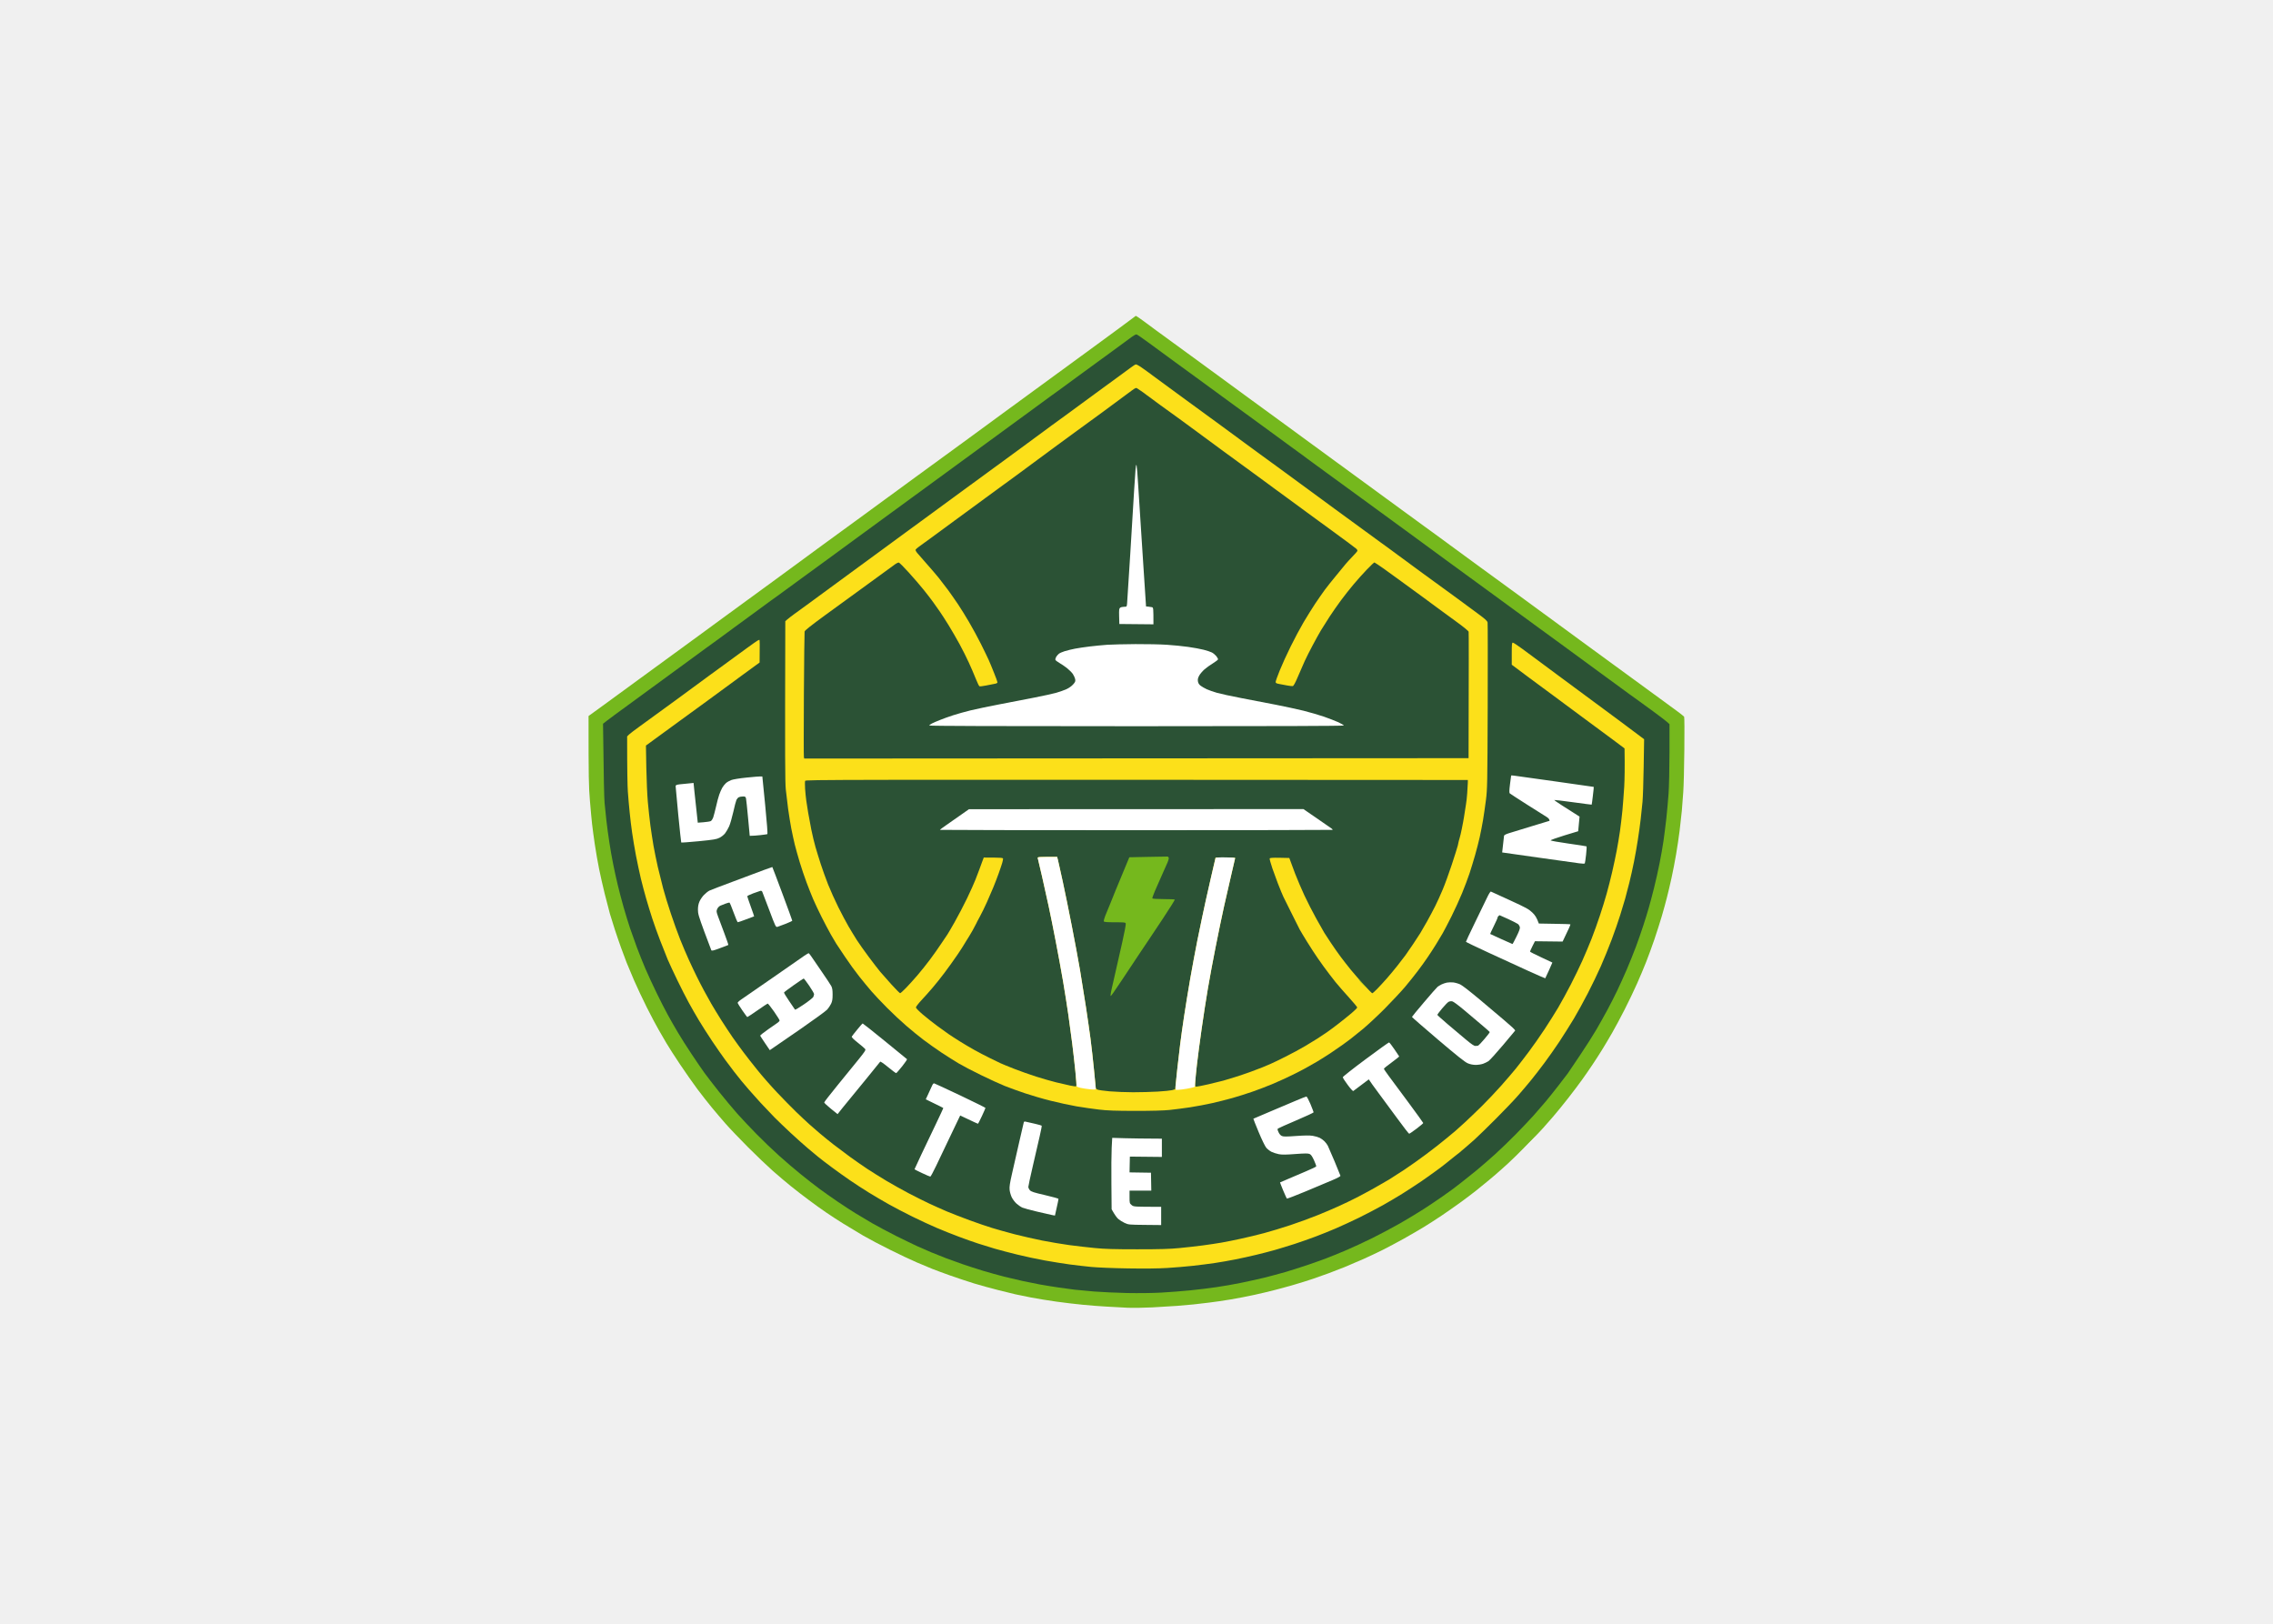
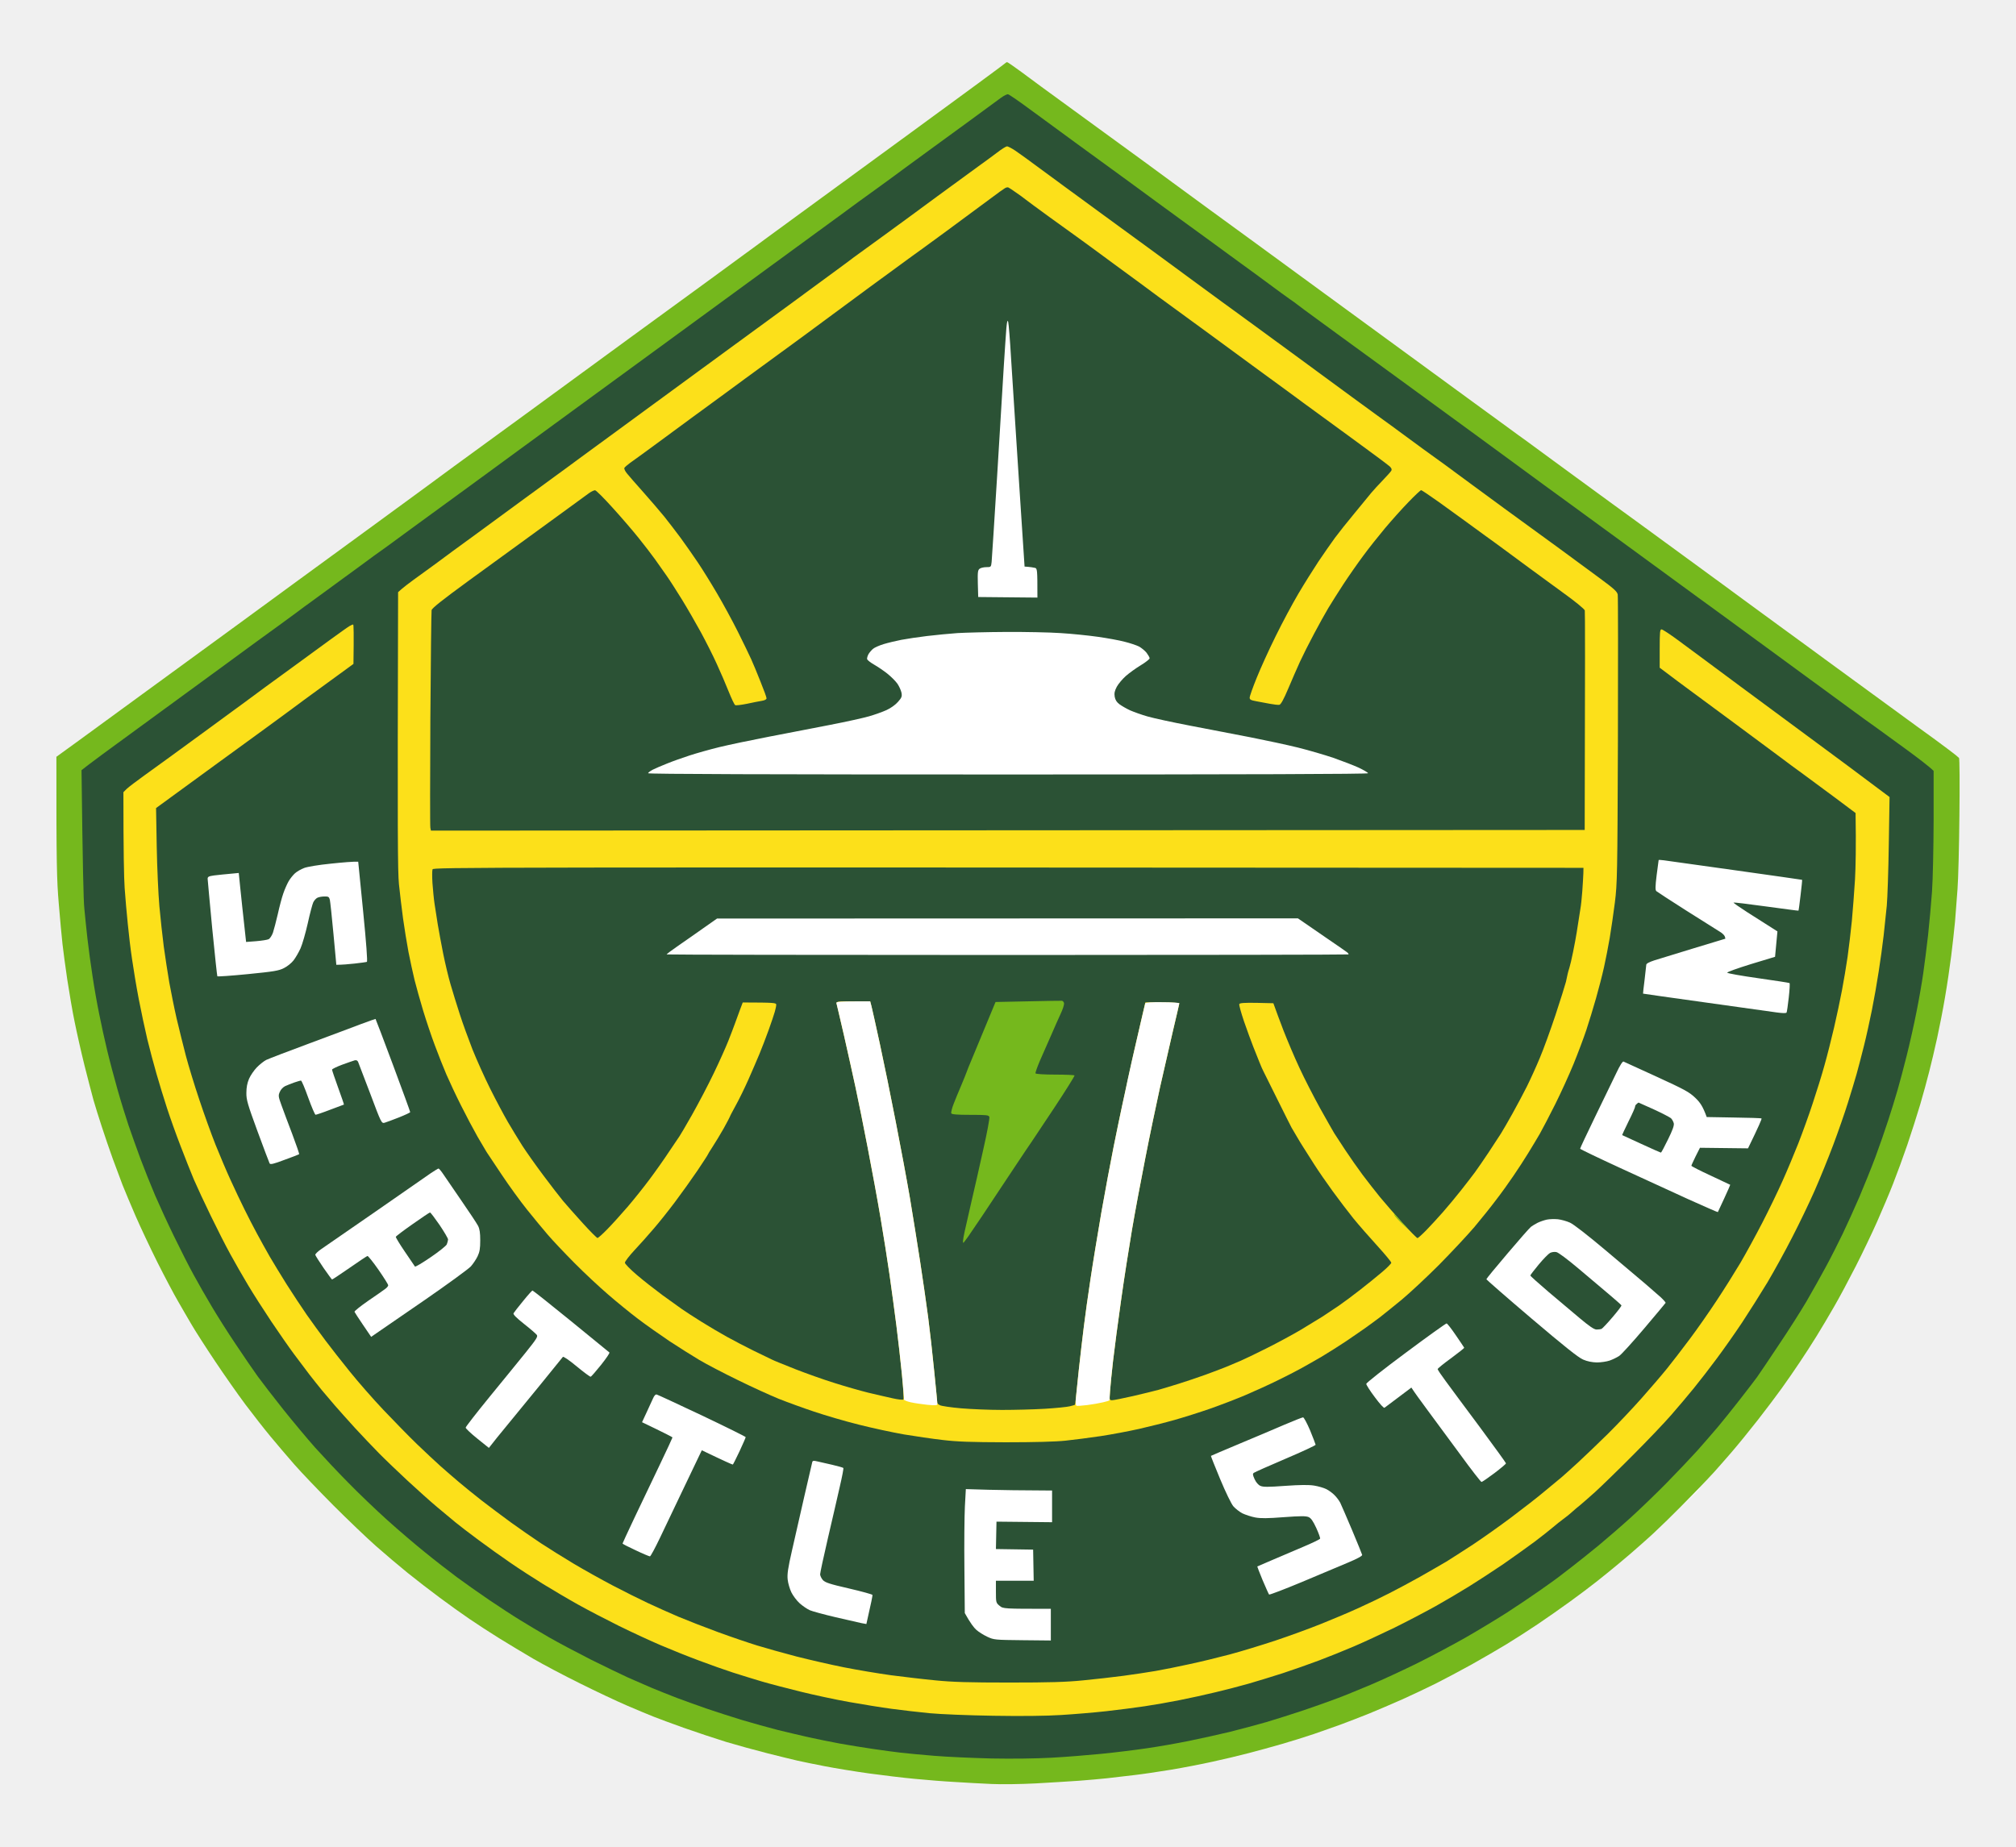
- <svg xmlns="http://www.w3.org/2000/svg" clip-rule="evenodd" fill-rule="evenodd" stroke-linejoin="round" stroke-miterlimit="2" viewBox="0 0 560 400">
+ <svg xmlns="http://www.w3.org/2000/svg" clip-rule="evenodd" fill-rule="evenodd" stroke-linejoin="round" stroke-miterlimit="2" viewBox="137 69 286 262">
  <g fill-rule="nonzero" transform="matrix(1.35026 0 0 1.35026 144.988 77.819)">
    <path d="m99.61.18c-.1.1-4.14 3.07-8.97 6.6s-9.59 7.01-10.58 7.73c-.98.72-2.22 1.62-2.75 2.01s-1.25.91-1.6 1.17c-.36.26-1.66 1.22-2.89 2.12-1.23.91-3.28 2.4-4.55 3.33-1.27.92-4.9 3.58-8.08 5.89-3.17 2.32-8.13 5.94-11.02 8.06-2.89 2.11-6.21 4.53-7.38 5.38-1.16.85-2.63 1.93-3.26 2.4-.64.47-3.44 2.52-6.22 4.55-2.79 2.03-5.79 4.22-6.67 4.87s-3.85 2.82-6.6 4.83c-2.75 2-7.08 5.16-9.62 7.02s-5.69 4.16-7.01 5.12l-2.4 1.74c-.01 11.33.04 12.97.25 15.45.14 1.66.31 3.56.39 4.23.07.67.3 2.34.5 3.72.21 1.37.55 3.39.78 4.48.22 1.1.68 3.14 1.03 4.55.36 1.41.78 3.06.95 3.66s.57 1.87.88 2.82.82 2.45 1.14 3.33.79 2.12 1.03 2.76c.25.63.87 2.1 1.37 3.26.51 1.17 1.54 3.36 2.3 4.88.76 1.51 1.72 3.33 2.13 4.03.4.71 1.06 1.83 1.45 2.5s1.5 2.4 2.47 3.85c.96 1.44 2.4 3.49 3.19 4.55.8 1.06 1.97 2.56 2.61 3.33.64.78 1.77 2.1 2.51 2.95s2.59 2.78 4.11 4.31c1.52 1.52 3.54 3.45 4.49 4.29s2.45 2.11 3.33 2.82 2.38 1.87 3.34 2.58c.95.71 2.36 1.72 3.14 2.25.77.53 2.19 1.45 3.14 2.04s2.57 1.56 3.59 2.16c1.02.59 3.21 1.75 4.87 2.57 1.66.83 3.85 1.86 4.87 2.3s2.29.97 2.82 1.18 2 .76 3.27 1.21 3.26 1.11 4.42 1.47c1.17.35 3.13.89 4.36 1.2 1.24.31 2.65.66 3.14.77.5.11 1.8.38 2.89.59s3.17.55 4.61.75c1.45.2 3.61.46 4.81.57 1.2.12 3.1.27 4.23.33 1.13.07 2.86.17 3.85.21.99.05 3.06.02 4.61-.06 1.56-.09 3.6-.21 4.56-.28.95-.07 2.27-.19 2.94-.26.67-.08 1.94-.22 2.83-.33.88-.1 2.64-.36 3.91-.57 1.26-.21 3.23-.59 4.35-.84 1.13-.24 2.83-.65 3.79-.9.95-.25 2.51-.67 3.46-.95.95-.27 2.48-.75 3.4-1.06.91-.32 2.24-.78 2.94-1.04.71-.26 2.01-.77 2.89-1.12.88-.36 2.44-1.03 3.46-1.48 1.02-.46 2.61-1.21 3.53-1.67.91-.46 2.61-1.36 3.78-2.01 1.16-.65 2.81-1.61 3.65-2.12.85-.52 2.32-1.46 3.27-2.1s2.48-1.71 3.4-2.38c.92-.66 2.21-1.64 2.88-2.17s1.74-1.4 2.37-1.93c.64-.53 1.68-1.42 2.31-1.99.64-.57 1.19-1.06 1.22-1.1.04-.03.67-.64 1.4-1.34.73-.71 2.02-2.01 2.88-2.89.85-.88 1.79-1.86 2.07-2.18.29-.31 1.09-1.24 1.8-2.05.7-.81 1.97-2.37 2.82-3.46s1.98-2.59 2.51-3.33 1.37-1.95 1.86-2.69c.5-.74 1.3-1.98 1.78-2.76.48-.77 1.3-2.16 1.83-3.08.53-.91 1.55-2.82 2.27-4.23s1.74-3.54 2.27-4.74 1.29-2.99 1.67-3.97c.39-.99 1.07-2.84 1.5-4.1.43-1.27 1.04-3.18 1.35-4.23.31-1.06.74-2.62.95-3.47.22-.84.59-2.43.83-3.52s.62-3.03.83-4.29c.22-1.27.51-3.24.65-4.36.14-1.13.32-2.75.4-3.59.07-.85.19-2.38.26-3.4.08-1.02.17-4.51.2-7.75.04-3.25.02-5.96-.04-6.04-.06-.07-.56-.48-1.13-.9-.56-.43-2.06-1.53-3.33-2.44-1.27-.92-3.56-2.59-5.08-3.71-1.53-1.12-3.58-2.62-4.56-3.33-.97-.72-3.1-2.27-4.72-3.45-1.62-1.19-3.35-2.46-3.85-2.82-.49-.37-3.34-2.45-6.32-4.63s-6.47-4.73-7.76-5.66c-1.28-.94-2.7-1.98-3.16-2.31s-1.7-1.24-2.76-2.02c-1.05-.78-2.29-1.69-2.75-2.02s-1.3-.93-1.86-1.35c-.57-.41-2.53-1.84-4.36-3.18s-4.86-3.55-6.73-4.92-4.73-3.46-6.35-4.64c-1.62-1.19-3.81-2.79-4.87-3.56s-2.97-2.17-4.25-3.11c-1.28-.93-3.47-2.53-4.87-3.55s-3.18-2.32-3.96-2.9c-.77-.58-4-2.94-7.18-5.25-3.17-2.31-6.11-4.45-6.53-4.76-.43-.32-1.39-1.03-2.15-1.59s-1.43-1.02-1.48-1.02c-.06 0-.19.08-.29.18z" fill="#75b81d" />
    <path d="m99.23 3.76c-.32.24-1.79 1.32-3.27 2.4s-3.41 2.48-4.28 3.12c-.88.64-2.03 1.49-2.57 1.88-.53.4-1.63 1.2-2.44 1.79s-1.92 1.39-2.46 1.78c-.53.4-2.75 2.02-4.93 3.61s-5.57 4.08-7.55 5.52c-1.97 1.44-5 3.66-6.73 4.92s-4.45 3.25-6.05 4.42c-1.59 1.16-4.22 3.08-5.83 4.26s-3.62 2.65-4.47 3.27c-.84.62-3.11 2.28-5.04 3.69s-4.56 3.33-5.84 4.26c-1.27.94-2.64 1.94-3.03 2.22-.38.27-1 .72-1.37.98-.36.27-1.99 1.47-3.63 2.66-1.63 1.2-3.09 2.27-3.24 2.37-.16.11-.67.48-1.14.84-.47.35-1.42 1.04-2.1 1.54-.68.49-1.6 1.15-2.03 1.47s-2.51 1.84-4.63 3.39c-2.11 1.55-4.42 3.24-5.13 3.75-.7.51-2.66 1.94-4.35 3.18-1.7 1.23-3.39 2.49-3.78 2.79l-.69.54c.12 10.14.21 13.71.29 14.49.07.77.22 2.22.33 3.2.11.99.35 2.75.53 3.91.17 1.17.49 2.98.71 4.04.21 1.06.58 2.76.83 3.78.24 1.02.73 2.87 1.08 4.1.35 1.24.88 2.94 1.16 3.78.29.85.86 2.44 1.26 3.53.41 1.09 1.1 2.82 1.54 3.85.44 1.02 1.34 2.98 2.01 4.35.67 1.38 1.59 3.2 2.06 4.04.46.85 1.3 2.32 1.87 3.27.56.95 1.69 2.74 2.52 3.97.82 1.24 1.87 2.76 2.32 3.39.46.63 1.66 2.19 2.67 3.46 1.02 1.28 2.52 3.07 3.33 3.99.82.91 2.38 2.58 3.48 3.69 1.09 1.12 2.96 2.91 4.15 3.98s2.98 2.6 3.98 3.4c.99.81 2.47 1.95 3.28 2.56.81.6 2.34 1.68 3.4 2.4s2.53 1.68 3.27 2.13c.74.46 2.12 1.28 3.07 1.83.96.55 2.92 1.59 4.36 2.32 1.45.72 3.21 1.57 3.91 1.89.71.31 1.83.8 2.5 1.09.67.28 1.86.75 2.63 1.05.78.29 2.16.79 3.08 1.11s2.59.85 3.72 1.2c1.13.34 2.86.82 3.84 1.07.99.24 2.46.59 3.27.77s2.26.47 3.21.65c.95.17 2.54.43 3.52.57.99.15 2.29.32 2.89.39s2.18.22 3.52.33 4.05.23 6.03.28c2.18.04 4.65.01 6.28-.08 1.48-.08 3.85-.27 5.26-.41s3.54-.4 4.74-.58c1.2-.17 3.19-.52 4.42-.77 1.24-.25 3.17-.68 4.3-.95 1.13-.28 2.86-.75 3.85-1.03.98-.29 2.77-.86 3.97-1.26 1.2-.41 2.76-.96 3.46-1.23.71-.26 2.29-.91 3.53-1.43 1.23-.52 3.45-1.55 4.93-2.28 1.48-.74 3.79-1.96 5.13-2.73s3.27-1.94 4.3-2.6c1.02-.66 2.55-1.69 3.39-2.28.85-.6 1.7-1.2 1.89-1.35s.87-.68 1.52-1.17c.64-.49 1.9-1.5 2.79-2.23.89-.74 2.43-2.07 3.42-2.97s2.67-2.52 3.73-3.6c1.07-1.09 2.51-2.61 3.21-3.38.69-.78 1.7-1.94 2.23-2.57s1.56-1.92 2.3-2.87 1.54-1.99 1.77-2.31 1.24-1.82 2.25-3.34c1.02-1.51 2.34-3.59 2.94-4.61.59-1.02 1.52-2.67 2.05-3.66.53-.98 1.32-2.54 1.76-3.46.44-.91 1.22-2.64 1.74-3.84.51-1.2 1.28-3.1 1.7-4.23s1.02-2.86 1.34-3.85c.32-.98.76-2.4.97-3.14.22-.74.65-2.38.97-3.65s.78-3.32 1.02-4.55c.25-1.24.57-3.05.71-4.04s.38-2.83.52-4.1.32-3.32.41-4.55c.09-1.24.16-4.6.17-7.47v-5.22c-.49-.48-1.68-1.38-2.95-2.31-1.26-.92-2.62-1.91-3.01-2.19-.39-.27-1-.72-1.37-.98-.36-.27-2.75-2.01-5.3-3.88s-6.12-4.48-7.92-5.8c-1.81-1.33-3.67-2.68-4.13-3.01-.45-.33-1.35-.98-1.98-1.45-.64-.46-3.87-2.83-7.18-5.25-3.32-2.42-6.51-4.76-7.1-5.18-.59-.43-1.74-1.28-2.56-1.88s-3.11-2.28-5.08-3.72-5.33-3.89-7.45-5.44c-2.13-1.55-5.13-3.74-6.67-4.86-1.55-1.13-3.07-2.24-3.39-2.48-.31-.24-.66-.5-.77-.58-.1-.09-.48-.36-.83-.6s-1.3-.94-2.11-1.54c-.82-.61-2.17-1.6-3.02-2.21-.84-.61-2.29-1.67-3.2-2.34-.92-.67-2.3-1.68-3.08-2.24-.77-.57-1.96-1.43-2.63-1.92-.67-.5-2.17-1.59-3.33-2.44-1.16-.84-3.5-2.54-5.19-3.78-1.7-1.24-3.92-2.87-4.94-3.62s-1.94-1.38-2.05-1.4c-.11-.03-.45.15-.77.38z" fill="#2b5235" />
    <path d="m98.85 9.5c-.46.35-1.36 1.01-1.99 1.46-.64.46-2.57 1.87-4.3 3.14-1.72 1.27-4.14 3.05-5.37 3.94-1.23.9-2.48 1.81-2.78 2.02s-.91.66-1.35 1c-.45.34-3.18 2.34-6.07 4.46-2.89 2.11-5.95 4.34-6.8 4.97-.84.62-3.3 2.42-5.45 3.99s-4.66 3.41-5.57 4.08c-.92.67-2.25 1.64-2.95 2.16-.71.52-2.09 1.54-3.08 2.26-.99.73-2.75 2.01-3.91 2.86s-3.44 2.52-5.06 3.71c-1.63 1.18-3.59 2.62-4.36 3.2-.78.57-1.81 1.32-2.3 1.67-.48.35-1.04.78-1.24.96l-.36.32c-.07 25.74-.04 29.35.09 30.7.1.95.29 2.56.43 3.59.14 1.02.4 2.61.57 3.52.18.92.47 2.25.64 2.95.18.71.58 2.15.9 3.21.32 1.05.87 2.7 1.23 3.65.35.95.9 2.33 1.22 3.08.32.74 1.01 2.21 1.54 3.26.53 1.06 1.31 2.53 1.73 3.27.43.74.86 1.46.95 1.61.09.14.81 1.2 1.58 2.37.77 1.16 1.97 2.81 2.66 3.67s1.66 2.04 2.17 2.63c.5.59 1.77 1.93 2.82 2.99s2.66 2.56 3.56 3.33c.9.78 2.31 1.93 3.13 2.55.83.63 2.31 1.67 3.29 2.33.99.65 2.4 1.54 3.14 1.98s2.56 1.39 4.04 2.11c1.48.73 3.42 1.61 4.3 1.97.88.35 2.55.96 3.72 1.35 1.16.39 3.26 1.01 4.67 1.36 1.42.36 3.55.82 4.75 1.03 1.2.2 3.04.47 4.1.59 1.5.18 2.95.23 6.6.24 3.03 0 5.25-.06 6.29-.17.88-.09 2.55-.31 3.71-.48 1.17-.18 2.98-.52 4.04-.76s2.73-.66 3.72-.94 2.66-.81 3.72-1.18 2.73-1.01 3.72-1.43c.98-.42 2.48-1.1 3.33-1.52.85-.41 1.97-.99 2.5-1.28s1.51-.85 2.18-1.24c.67-.4 1.79-1.11 2.5-1.58.7-.48 1.63-1.11 2.05-1.41s1.12-.81 1.54-1.13c.42-.33 1.46-1.16 2.31-1.86.84-.7 2.6-2.34 3.91-3.65 1.3-1.32 2.98-3.11 3.73-3.99.74-.88 1.78-2.18 2.31-2.89.54-.7 1.35-1.83 1.8-2.5.46-.67 1.15-1.73 1.54-2.37.39-.63.94-1.55 1.23-2.05.28-.49 1-1.88 1.6-3.07.6-1.2 1.47-3.11 1.93-4.23.46-1.13 1.07-2.75 1.35-3.59.28-.85.74-2.35 1.02-3.34.28-.98.66-2.45.84-3.27.18-.81.45-2.19.6-3.07s.39-2.56.54-3.72c.25-2.02.27-2.79.32-17.05.02-8.21.02-15.1-.02-15.32-.06-.31-.4-.62-1.84-1.68-.97-.72-2.89-2.13-4.28-3.15-1.38-1.01-3.98-2.9-5.77-4.2-1.78-1.31-3.75-2.75-4.37-3.21-.61-.46-1.47-1.09-1.91-1.41-.43-.32-1.03-.75-1.33-.96s-1.52-1.1-2.71-1.98-2.37-1.74-2.63-1.92c-.25-.18-1.64-1.19-3.07-2.24-1.44-1.06-3.54-2.6-4.67-3.43-1.12-.83-3.11-2.29-4.42-3.24-1.3-.95-2.79-2.03-3.3-2.41-.51-.37-1.09-.79-1.28-.93s-1.38-1.02-2.66-1.95c-1.27-.93-3.18-2.33-4.23-3.11-1.06-.77-3.51-2.57-5.45-3.98-1.94-1.42-3.79-2.77-4.1-3-.32-.23-1.48-1.09-2.57-1.89-1.09-.81-2.3-1.69-2.69-1.95s-.79-.47-.9-.46c-.1.01-.57.3-1.02.65z" fill="#fce01a" />
    <path d="m99.66 13.25c-.14.08-.8.55-1.46 1.05-.67.5-2.74 2.03-4.6 3.4-1.87 1.37-3.52 2.58-3.68 2.68-.16.11-2.15 1.57-4.43 3.24-2.28 1.68-4.37 3.22-4.66 3.44-.28.21-1.32.97-2.3 1.7-.99.72-2.58 1.88-3.53 2.58-.95.69-2.13 1.56-2.63 1.92-.49.37-1.48 1.09-2.2 1.62-.71.52-2.21 1.61-3.31 2.42-1.11.81-2.92 2.14-4.02 2.96-1.1.81-2.25 1.64-2.55 1.85-.29.21-.57.46-.61.54-.03.09.09.36.29.59.19.24.96 1.12 1.71 1.96s1.73 1.99 2.19 2.55c.45.56 1.22 1.57 1.72 2.24.49.67 1.3 1.83 1.8 2.57s1.41 2.21 2.03 3.27c.62 1.05 1.61 2.87 2.19 4.03.58 1.17 1.21 2.46 1.4 2.89.19.42.63 1.47.97 2.34.35.86.64 1.65.64 1.76 0 .12-.18.22-.49.27-.26.04-.97.18-1.57.31-.6.12-1.15.19-1.23.14-.09-.04-.39-.69-.69-1.43-.29-.74-.85-2.03-1.24-2.88-.38-.85-1.14-2.35-1.67-3.33-.54-.99-1.44-2.55-2-3.46-.57-.92-1.29-2.05-1.61-2.5-.32-.46-.87-1.24-1.22-1.73-.36-.5-1.13-1.51-1.73-2.25-.59-.74-1.82-2.17-2.73-3.17-.9-1-1.73-1.83-1.84-1.83-.1 0-.38.13-.61.29s-1.48 1.07-2.77 2.02c-1.3.95-3.23 2.36-4.3 3.13-1.06.77-3.62 2.63-5.68 4.13-2.64 1.93-3.77 2.82-3.81 3.03-.03.16-.09 5.3-.13 11.44-.03 6.13-.04 11.28 0 11.44l.06.29 121.22-.07c.05-17.68.04-22.93.01-23.07-.04-.15-1.01-.95-2.35-1.91-1.25-.92-2.83-2.07-3.5-2.56s-1.73-1.28-2.37-1.75c-.63-.47-1.66-1.22-2.29-1.67-.62-.46-1.57-1.15-2.11-1.54s-1.76-1.27-2.71-1.96c-.96-.68-1.79-1.24-1.86-1.25-.07 0-.68.57-1.35 1.27-.67.69-1.77 1.92-2.45 2.73-.67.8-1.72 2.12-2.32 2.94-.6.81-1.52 2.13-2.05 2.94s-1.24 1.94-1.58 2.5c-.34.57-1.03 1.81-1.53 2.76-.51.95-1.16 2.25-1.45 2.88-.29.64-.85 1.91-1.23 2.82-.49 1.16-.78 1.68-.94 1.72-.13.02-.58-.03-1-.11s-1.07-.2-1.44-.27c-.55-.1-.68-.17-.68-.37 0-.15.33-1.08.74-2.09.4-1 1.3-2.98 2-4.39.69-1.41 1.76-3.4 2.36-4.42s1.56-2.55 2.12-3.4c.57-.84 1.35-1.97 1.74-2.5s1.32-1.7 2.07-2.6c.74-.91 1.52-1.86 1.74-2.12.21-.26.75-.84 1.19-1.3s.86-.92.92-1.03c.08-.13.03-.27-.17-.46-.15-.14-2.01-1.53-4.13-3.07-2.11-1.55-4.34-3.17-4.93-3.6-.6-.44-1.24-.91-1.41-1.04-.18-.13-1.97-1.44-3.98-2.91s-4.06-2.97-4.55-3.34c-.49-.36-1.56-1.14-2.37-1.73s-2.11-1.54-2.89-2.11c-.77-.58-2.89-2.14-4.71-3.47-1.81-1.34-3.58-2.63-3.93-2.88-.34-.25-1.6-1.15-2.79-2.01-1.18-.86-2.33-1.7-2.54-1.87s-.67-.51-1.03-.75c-.35-.25-.7-.48-.78-.52-.08-.05-.25-.02-.39.07z" fill="#2b5235" />
    <path d="m99.82 27.94c-.04.53-.17 2.32-.27 3.98s-.42 6.85-.7 11.54c-.29 4.68-.55 8.76-.58 9.06-.06.54-.07.55-.55.55-.26 0-.58.07-.7.16-.2.14-.23.34-.2 1.57l.04 1.41 6.22.06c0-3.03-.01-3.07-.29-3.13-.16-.04-.46-.08-.67-.1l-.39-.03c-.33-4.97-.46-6.96-.5-7.63s-.22-3.38-.39-6.03c-.17-2.64-.41-6.36-.53-8.26-.11-1.91-.25-3.61-.3-3.79-.08-.24-.12-.08-.19.64z" fill="#fff" />
    <path d="m30.81 59.26c-.15.08-1.07.74-2.05 1.45-.97.71-2.81 2.05-4.08 2.98-1.27.92-2.51 1.83-2.76 2.01-.24.19-2.86 2.11-5.81 4.27s-6.04 4.41-6.86 4.99c-.82.59-1.65 1.22-1.85 1.41l-.35.35c0 6.36.06 9.04.13 10.06s.22 2.73.33 3.78c.1 1.06.3 2.73.45 3.72.14.99.45 2.86.7 4.17.25 1.3.66 3.21.9 4.23.25 1.02.68 2.66.97 3.65.28.99.78 2.6 1.1 3.59s.96 2.78 1.42 3.97c.46 1.2 1.09 2.79 1.4 3.53.32.74 1.12 2.47 1.79 3.84.67 1.38 1.59 3.2 2.06 4.04.46.85 1.29 2.29 1.84 3.21.54.91 1.65 2.64 2.45 3.84.81 1.2 1.87 2.73 2.37 3.4s1.24 1.65 1.64 2.18c.41.53 1.01 1.28 1.33 1.67.33.38.94 1.1 1.36 1.6.43.49 1.38 1.56 2.12 2.37.74.8 1.87 1.99 2.5 2.63s1.99 1.94 3.01 2.89c1.03.95 2.41 2.19 3.08 2.75s1.54 1.28 1.92 1.6c.39.32 1.49 1.17 2.44 1.87.95.71 2.45 1.78 3.33 2.38.88.61 2.44 1.62 3.46 2.25 1.03.63 2.67 1.6 3.66 2.15.98.55 2.92 1.56 4.29 2.24 1.38.68 3.37 1.6 4.43 2.05 1.05.45 2.87 1.18 4.03 1.61 1.17.44 2.75 1 3.53 1.25s2.13.67 3.01.93 2.73.74 4.11 1.08c1.37.34 3.65.83 5.06 1.08s3.43.58 4.49.72c1.05.14 2.84.35 3.97.46 1.17.11 4.07.23 6.73.27 2.96.05 5.58.02 7.12-.08 1.34-.08 3.47-.26 4.74-.4s3.09-.38 4.04-.52 2.6-.43 3.65-.64c1.06-.21 2.76-.58 3.78-.83 1.03-.24 2.58-.65 3.47-.9.88-.25 2.49-.75 3.59-1.1 1.09-.36 2.81-.96 3.81-1.34 1.01-.38 2.65-1.04 3.65-1.47 1.01-.43 2.93-1.32 4.27-1.97 1.34-.66 3.3-1.69 4.36-2.28 1.05-.59 2.64-1.53 3.52-2.08s2.47-1.58 3.53-2.3c1.05-.73 2.55-1.8 3.33-2.38.78-.59 1.65-1.28 1.94-1.53s.78-.64 1.09-.87c.31-.22.74-.57.95-.77.21-.19.56-.49.77-.65.21-.17.93-.8 1.6-1.4.67-.61 2.46-2.35 3.97-3.87 1.52-1.52 3.34-3.43 4.04-4.24.71-.81 1.78-2.08 2.38-2.82s1.68-2.13 2.38-3.08c.71-.95 1.93-2.68 2.7-3.84.77-1.17 1.96-3.06 2.65-4.2.68-1.15 1.84-3.25 2.57-4.68.74-1.43 1.8-3.63 2.36-4.9s1.45-3.46 1.98-4.87 1.22-3.4 1.54-4.43c.32-1.02.73-2.37.91-3.01.18-.63.52-1.96.77-2.95.25-.98.62-2.69.84-3.78s.54-2.91.71-4.04c.18-1.12.41-2.83.52-3.78.1-.95.25-2.36.33-3.14.07-.77.17-3.66.21-6.41l.08-5c-3.46-2.6-5.82-4.35-7.48-5.57-1.66-1.23-3.68-2.72-4.49-3.32s-2.48-1.84-3.72-2.75c-1.23-.92-2.88-2.14-3.65-2.71-.78-.58-2.09-1.55-2.92-2.16s-1.59-1.11-1.7-1.11c-.16 0-.19.31-.19 2.02v2.01c1.34 1.02 2.4 1.8 3.21 2.4s2.86 2.11 4.55 3.36 3.78 2.8 4.65 3.45c.86.65 2.08 1.55 2.72 2.01.63.46 2.11 1.56 3.3 2.44l2.15 1.61c.06 3.57.01 5.67-.06 6.98-.08 1.3-.23 3.26-.33 4.35-.11 1.1-.31 2.8-.45 3.79-.14.98-.41 2.57-.59 3.52s-.55 2.71-.83 3.91-.73 2.99-1.01 3.97c-.27.99-.83 2.78-1.23 3.98-.39 1.2-1.08 3.1-1.52 4.23-.45 1.13-1.19 2.91-1.67 3.97-.47 1.06-1.42 3.02-2.11 4.36s-1.73 3.24-2.31 4.23c-.59.99-1.71 2.78-2.5 3.97-.79 1.2-2.06 3.02-2.83 4.04-.76 1.02-1.83 2.41-2.37 3.08s-1.75 2.08-2.69 3.14-2.52 2.73-3.52 3.72c-1 .98-2.41 2.34-3.14 3.01s-1.5 1.36-1.71 1.54c-.21.17-1 .83-1.75 1.45-.74.63-2.34 1.87-3.54 2.77-1.19.9-3.01 2.18-4.03 2.86-1.03.67-2.3 1.49-2.82 1.81-.53.31-1.77 1.03-2.76 1.59-.99.55-2.43 1.33-3.21 1.72-.77.4-2.19 1.08-3.14 1.51-.95.44-2.74 1.2-3.97 1.69-1.24.5-3.43 1.3-4.87 1.78-1.45.48-3.61 1.14-4.81 1.46s-3.1.78-4.23 1.02c-1.13.25-2.72.57-3.53.71s-2.34.37-3.39.51c-1.06.14-2.97.36-4.24.48-1.79.18-3.51.23-7.75.23s-5.96-.05-7.76-.23c-1.27-.12-3.37-.37-4.68-.54-1.3-.18-3.52-.55-4.93-.83s-3.66-.8-5-1.14c-1.34-.35-3.19-.87-4.11-1.15-.91-.28-2.76-.91-4.1-1.4s-3.21-1.22-4.17-1.62c-.95-.41-2.42-1.06-3.26-1.46-.85-.4-2.5-1.22-3.66-1.83s-3.01-1.64-4.1-2.29-2.65-1.63-3.46-2.16c-.81-.54-2.23-1.52-3.14-2.18-.92-.67-2.3-1.71-3.08-2.31-.78-.61-1.84-1.47-2.37-1.92s-1.4-1.2-1.93-1.67c-.52-.47-1.64-1.51-2.48-2.32s-2.42-2.43-3.53-3.6c-1.1-1.16-2.69-2.98-3.54-4.04-.85-1.05-1.98-2.49-2.51-3.2-.53-.7-1.43-1.94-2-2.75-.56-.81-1.51-2.25-2.12-3.21-.6-.95-1.4-2.28-1.79-2.94-.38-.67-.98-1.74-1.32-2.38-.34-.63-.94-1.78-1.32-2.56-.39-.78-1.04-2.16-1.46-3.08-.42-.91-1.13-2.59-1.58-3.71-.45-1.13-1.22-3.27-1.71-4.75-.5-1.48-1.13-3.55-1.41-4.61s-.71-2.82-.97-3.91c-.25-1.09-.59-2.8-.77-3.78-.17-.99-.43-2.69-.58-3.78-.14-1.1-.35-3-.46-4.23-.11-1.24-.24-4.06-.28-6.29l-.07-4.03c4.35-3.17 5.98-4.36 6.44-4.7.46-.33 2.31-1.68 4.11-2.99 1.79-1.31 3.5-2.55 3.78-2.77s1.84-1.36 3.46-2.54l2.95-2.15c.05-3.21.02-4.14-.03-4.14-.06 0-.23.07-.38.16z" fill="#fce01a" />
    <path d="m94.68 60c-.85.06-2.29.2-3.21.31-.91.11-2.12.29-2.69.4-.56.11-1.4.31-1.86.45s-.95.36-1.09.48c-.15.11-.37.37-.49.56-.11.2-.18.44-.15.55.04.1.37.36.74.57s.99.63 1.38.94.86.78 1.06 1.06c.19.28.38.71.43.95.07.39.02.52-.37.96-.26.3-.76.66-1.2.86-.42.19-1.25.49-1.85.66-.59.17-2.44.58-4.1.9-1.65.32-4.54.88-6.41 1.24s-4.2.85-5.19 1.09-2.4.64-3.14.88-1.81.62-2.37.85c-.57.22-1.25.52-1.51.65-.26.14-.48.3-.48.37 0 .09 12.69.13 37.82.13s37.82-.04 37.82-.13c0-.07-.45-.33-.99-.59-.55-.25-1.75-.71-2.66-1.03-.92-.31-2.59-.8-3.72-1.08s-3.38-.76-5-1.08c-1.62-.31-4.45-.85-6.28-1.21-1.84-.35-3.86-.79-4.49-.97-.64-.18-1.47-.48-1.86-.65-.39-.18-.89-.47-1.12-.64-.29-.22-.44-.45-.5-.79-.06-.37-.01-.61.22-1.05.17-.31.6-.82.95-1.13s1.06-.82 1.57-1.13.93-.64.93-.73-.15-.35-.32-.58c-.18-.22-.54-.52-.8-.66-.26-.13-.94-.36-1.51-.5-.56-.15-1.83-.38-2.82-.52-.98-.14-2.74-.32-3.91-.39-1.16-.08-3.73-.13-5.7-.12-1.98.01-4.28.07-5.13.12zm73.67 23.85c-.01.03-.1.74-.21 1.59-.15 1.21-.15 1.57-.03 1.68.09.08 1.52 1.01 3.17 2.06 1.66 1.05 3.22 2.03 3.46 2.18.25.14.5.37.55.5s.08.25.06.26c-.01 0-1.5.46-3.3 1-1.8.55-3.66 1.12-4.14 1.27-.55.18-.86.34-.86.47-.01.1-.09.83-.18 1.6-.1.78-.17 1.42-.16 1.43s2.96.43 6.56.93 6.97.98 7.5 1.05c.6.08.98.09 1.02.01.04-.07.14-.78.23-1.58s.13-1.48.08-1.52c-.04-.03-1.52-.26-3.29-.51s-3.23-.51-3.26-.58c-.02-.07 1.1-.47 2.49-.9l2.54-.77.25-2.67c-1.29-.82-2.34-1.49-3.16-2.01-.82-.53-1.48-.98-1.45-1.02.02-.03 1.56.15 3.42.41 1.85.25 3.39.46 3.4.44.02-.01.12-.74.22-1.62.11-.88.18-1.61.16-1.62-.01-.01-3.17-.46-7.01-1s-7.22-1.01-7.51-1.05c-.3-.04-.54-.05-.55-.03zm-139.5.38c-1.31.13-2.49.33-2.82.46-.32.12-.75.37-.95.55s-.51.56-.67.84-.42.86-.56 1.28c-.15.42-.41 1.4-.58 2.18-.18.77-.41 1.65-.51 1.95-.11.3-.31.61-.45.68s-.73.16-1.32.21l-1.05.08c-.35-3.16-.52-4.79-.61-5.66l-.16-1.59c-1.49.14-2.23.21-2.6.26-.56.08-.67.14-.67.35.01.14.22 2.49.48 5.21.27 2.73.51 4.99.54 5.04.04.04 1.48-.06 3.21-.23 2.71-.27 3.23-.35 3.78-.63.35-.17.81-.54 1.02-.82.21-.27.54-.84.73-1.26.19-.43.53-1.61.76-2.63.22-1.02.49-2.02.58-2.21.1-.2.29-.41.44-.48.14-.07.47-.13.73-.13.42-.01.49.04.57.35.04.19.22 1.81.38 3.59l.3 3.24c.6 0 1.29-.06 1.93-.13.63-.07 1.21-.15 1.28-.18.08-.03-.06-1.95-.39-5.28l-.52-5.24c-.49-.03-1.64.07-2.87.2z" fill="#fff" />
    <path d="m39.53 84.83c-.05.12-.05.77-.01 1.44.05.67.14 1.65.22 2.18s.23 1.51.34 2.18.37 2.05.57 3.07c.21 1.03.55 2.47.77 3.21.21.74.65 2.14.96 3.11s.92 2.64 1.34 3.72c.43 1.07 1.26 2.93 1.86 4.13s1.44 2.78 1.87 3.52c.44.74 1.11 1.86 1.51 2.48s1.38 2.01 2.18 3.08 1.74 2.29 2.09 2.71c.36.43 1.29 1.48 2.07 2.34.79.87 1.49 1.57 1.56 1.57s.54-.41 1.04-.93c.5-.51 1.45-1.56 2.12-2.34.66-.77 1.7-2.07 2.3-2.88.61-.81 1.55-2.14 2.08-2.95.54-.81 1.03-1.53 1.08-1.6.06-.07.65-1.08 1.31-2.24.66-1.17 1.69-3.13 2.28-4.36.6-1.24 1.28-2.77 1.53-3.4s.57-1.47.71-1.86.38-1.04.53-1.45l.28-.74c3.35.01 3.52.03 3.52.24 0 .12-.07.45-.15.73-.08.29-.37 1.15-.65 1.93-.28.77-.71 1.9-.96 2.5s-.77 1.81-1.16 2.69-.99 2.11-1.33 2.72c-.34.62-.62 1.15-.62 1.19 0 .03-.3.6-.66 1.25-.37.65-.89 1.51-1.16 1.92s-.49.77-.49.8c0 .04-.5.8-1.1 1.7-.61.9-1.67 2.38-2.36 3.3s-1.7 2.19-2.25 2.82c-.54.64-1.44 1.64-2 2.24s-1.01 1.19-1.01 1.32c0 .12.57.7 1.25 1.28.69.59 1.89 1.53 2.66 2.1.78.56 1.7 1.23 2.06 1.48.35.25 1.27.84 2.05 1.33.77.48 1.98 1.2 2.69 1.59.7.39 1.97 1.05 2.82 1.47.85.41 1.71.83 1.92.93.21.11 1.31.55 2.44 1 1.13.44 2.97 1.1 4.1 1.45 1.13.36 2.74.82 3.59 1.03.85.2 2 .47 2.56.59.57.13 1.07.18 1.12.12s-.02-1.26-.16-2.67-.4-3.72-.58-5.13-.5-3.78-.71-5.26-.64-4.19-.95-6.02c-.31-1.84-.92-5.15-1.35-7.37s-1-5.08-1.28-6.35c-.27-1.27-.82-3.72-1.21-5.45-.4-1.72-.75-3.24-.78-3.36-.05-.21.09-.23 1.74-.23h1.79c.2.75.6 2.55 1.02 4.49s1.17 5.6 1.66 8.14c.5 2.54 1.17 6.14 1.49 8.01.31 1.87.8 4.9 1.08 6.73s.66 4.46.84 5.83c.18 1.38.47 3.95.64 5.71.18 1.76.32 3.25.32 3.3s.13.16.29.24 1.16.23 2.21.32c1.06.09 2.99.17 4.3.17 1.3 0 3.32-.05 4.49-.12 1.16-.07 2.34-.19 2.62-.26.29-.07.53-.14.55-.16s.06-.29.09-.61c.03-.31.17-1.7.32-3.07.15-1.38.39-3.43.53-4.55.14-1.13.45-3.38.7-5 .24-1.63.76-4.77 1.14-6.99.39-2.22.97-5.31 1.28-6.86s.71-3.48.89-4.29c.17-.81.52-2.43.78-3.59.25-1.16.73-3.29 1.07-4.72l.6-2.61c2.79-.01 3.58.04 3.57.1s-.31 1.38-.68 2.93c-.36 1.56-.97 4.21-1.35 5.9-.37 1.69-1.07 5.01-1.53 7.37-.47 2.36-1.11 5.8-1.42 7.63s-.83 5.15-1.14 7.37c-.32 2.22-.69 5.08-.84 6.35-.14 1.26-.29 2.72-.32 3.23-.07.9-.06.93.22.93.16 0 1.15-.2 2.21-.44 1.06-.25 2.27-.54 2.69-.66.43-.12 1.38-.41 2.12-.64s1.98-.65 2.76-.93c.77-.28 1.78-.66 2.24-.85s1.12-.47 1.47-.62c.36-.15 1.6-.75 2.76-1.33s2.78-1.46 3.59-1.94c.81-.49 1.83-1.11 2.26-1.38.43-.28 1.2-.79 1.71-1.14.52-.36 1.52-1.1 2.23-1.66.72-.56 1.75-1.39 2.3-1.86.55-.46.99-.91.99-1s-.67-.9-1.49-1.8-1.93-2.17-2.47-2.83c-.54-.67-1.53-1.97-2.2-2.89s-1.53-2.17-1.91-2.77-.88-1.38-1.1-1.73c-.23-.35-.58-.93-.78-1.28-.21-.35-.44-.75-.53-.9-.08-.14-.76-1.5-1.51-3.01-.75-1.52-1.42-2.86-1.48-2.98-.07-.12-.24-.53-.39-.9s-.44-1.1-.65-1.63-.64-1.71-.96-2.63c-.31-.92-.54-1.74-.5-1.83.05-.12.52-.15 1.83-.13l1.75.04c.28.79.68 1.86 1.07 2.88.4 1.02 1.14 2.78 1.67 3.91.52 1.13 1.5 3.03 2.16 4.23.67 1.2 1.34 2.38 1.49 2.63.15.24.68 1.05 1.17 1.79s1.3 1.9 1.8 2.57 1.33 1.73 1.85 2.37c.52.63 1.59 1.86 2.38 2.73.78.86 1.48 1.57 1.55 1.57s.48-.37.91-.81 1.21-1.29 1.74-1.89 1.39-1.64 1.92-2.31 1.19-1.53 1.48-1.92c.28-.39.92-1.31 1.41-2.05s1.08-1.64 1.3-1.99.77-1.3 1.22-2.11 1.13-2.08 1.5-2.82.99-2.1 1.37-3.02c.39-.91 1.13-2.96 1.66-4.55.52-1.58 1.01-3.14 1.09-3.46.07-.31.15-.69.18-.83s.11-.43.18-.64.25-.96.39-1.67c.14-.7.32-1.63.38-2.05.07-.42.16-1 .2-1.28s.12-.8.18-1.15c.07-.36.16-1.22.21-1.93.05-.7.1-1.54.11-1.86l.01-.57c-117.88-.07-120.84-.06-120.92.16z" fill="#2b5235" />
    <path d="m68.01 90.99c-.77.55-1.97 1.38-2.66 1.86-.68.47-1.23.88-1.22.92.02.03 16.13.06 35.8.06s35.79-.03 35.83-.06c.04-.04-.04-.15-.18-.25-.14-.11-1.07-.75-2.05-1.42-.99-.68-2.09-1.44-2.44-1.68l-.64-.44-61.03.02z" fill="#fff" />
    <path d="m102.06 98.7-3.38.07c-1.68 4.07-2.34 5.66-2.55 6.15s-.43 1.04-.49 1.22-.32.81-.57 1.41c-.26.6-.61 1.46-.79 1.92s-.29.91-.25 1c.05.11.58.16 2 .16 1.71 0 1.93.02 2 .22.05.12-.24 1.67-.64 3.43-.39 1.76-.95 4.24-1.25 5.51-.29 1.27-.61 2.65-.7 3.08-.1.42-.17.88-.18 1.02 0 .23.02.24.16.05.09-.11.26-.34.38-.51s.81-1.19 1.54-2.27c.72-1.08 1.37-2.05 1.44-2.17.07-.11.88-1.33 1.8-2.71s1.77-2.66 1.9-2.83c.12-.18 1.2-1.8 2.39-3.59 1.19-1.8 2.14-3.32 2.11-3.37s-.95-.09-2.04-.09c-1.2 0-2.02-.06-2.06-.13-.03-.07.18-.66.46-1.32.29-.65.81-1.85 1.17-2.66.35-.81.81-1.85 1.02-2.3.22-.46.37-.95.35-1.09-.03-.14-.14-.26-.24-.26-.11-.01-1.71.02-3.58.06z" fill="#75b81d" />
    <path d="m81.97 98.93c.04.12.39 1.64.79 3.36.39 1.73.94 4.18 1.21 5.45.28 1.27.85 4.13 1.28 6.35s1.04 5.53 1.35 7.37c.31 1.83.74 4.54.95 6.02s.53 3.85.71 5.26.44 3.72.58 5.13c.13 1.41.24 2.61.22 2.68-.01.06.3.19.68.28.39.09 1.19.21 1.77.27.9.08 1.06.07 1.06-.09 0-.11-.15-1.64-.33-3.4-.17-1.76-.46-4.33-.64-5.71-.18-1.37-.56-4-.84-5.83s-.77-4.86-1.08-6.73c-.32-1.87-.99-5.47-1.49-8.01-.49-2.54-1.24-6.2-1.66-8.14s-.82-3.74-.89-4.01l-.13-.48c-3.47 0-3.61.02-3.54.23zm32.44-.03c-.02.07-.39 1.62-.81 3.46-.43 1.83-.89 3.88-1.03 4.55s-.4 1.91-.59 2.75c-.18.85-.59 2.81-.9 4.36s-.89 4.64-1.28 6.86c-.38 2.22-.9 5.36-1.14 6.99-.25 1.62-.56 3.87-.7 5-.14 1.12-.38 3.17-.53 4.55-.14 1.37-.29 2.77-.32 3.1-.03.34 0 .64.07.68.07.03.57 0 1.12-.07s1.3-.2 1.67-.29c.37-.08.68-.18.68-.22 0-.03.03-.47.06-.96s.18-1.94.32-3.2c.15-1.27.52-4.13.84-6.35.31-2.22.83-5.54 1.14-7.37s.95-5.27 1.42-7.63c.46-2.36 1.16-5.68 1.53-7.37.38-1.69.99-4.34 1.35-5.9.37-1.55.67-2.87.68-2.93s-.78-.12-1.76-.12c-1.08-.02-1.79.03-1.82.11zm-82.37 2.18c-.8.31-3.28 1.23-5.5 2.06-2.22.82-4.24 1.6-4.49 1.72-.25.13-.69.48-.99.79-.29.3-.66.84-.81 1.19-.19.44-.28.91-.28 1.48-.01.73.13 1.2 1.17 4.04.65 1.76 1.22 3.28 1.27 3.37.07.14.4.07 1.56-.37.82-.3 1.51-.56 1.54-.59.04-.02-.29-.98-.72-2.12-.44-1.15-.95-2.52-1.14-3.05-.32-.88-.34-1-.17-1.38.1-.25.34-.5.56-.61.21-.09.64-.27.96-.38s.63-.2.71-.2c.07.01.41.81.76 1.8.36.99.7 1.79.77 1.79s.77-.23 1.54-.53c.78-.29 1.42-.53 1.44-.54s-.26-.81-.61-1.78-.64-1.82-.64-1.89.48-.3 1.06-.52c.58-.21 1.18-.42 1.32-.46.17-.04.29.01.36.17.05.13.63 1.64 1.28 3.35 1.15 3.07 1.18 3.12 1.5 3.04.17-.05.85-.3 1.51-.56.65-.26 1.19-.51 1.18-.56 0-.06-.81-2.28-1.8-4.94s-1.82-4.84-1.84-4.85-.69.23-1.5.53zm131.87 5.14c-.34.7-1.33 2.75-2.22 4.58-.88 1.82-1.6 3.34-1.59 3.39s1.88.95 4.16 2 5.52 2.54 7.21 3.31c1.7.76 3.09 1.38 3.1 1.35.01-.02.32-.67.67-1.44.36-.78.64-1.42.63-1.43-.02-.01-.95-.45-2.06-.97-1.11-.51-2.02-.98-2.02-1.03 0-.06.21-.5.45-1l.45-.89 5.05.06c1.16-2.38 1.46-3.1 1.42-3.14s-1.36-.08-2.92-.1l-2.84-.05c-.41-1.13-.69-1.53-1.2-2.02-.64-.61-1.1-.86-4.06-2.22-1.83-.84-3.4-1.56-3.48-1.59-.09-.05-.39.42-.75 1.19z" fill="#fff" />
    <path d="m166.03 109.5c-.1.08-.17.2-.15.25s-.28.75-.68 1.54c-.39.8-.7 1.46-.68 1.47s.93.43 2.02.93 2.01.91 2.05.91.37-.62.74-1.38c.48-.97.66-1.47.61-1.7-.04-.17-.17-.41-.29-.53-.13-.11-.93-.53-1.8-.93-.86-.39-1.59-.72-1.61-.72s-.12.07-.21.16z" fill="#2b5235" />
    <path d="m39.36 116.75c-.39.27-2.98 2.07-5.77 4.01-2.79 1.93-5.37 3.71-5.73 3.96-.37.25-.66.53-.65.62.02.09.41.71.87 1.38.46.66.86 1.21.89 1.21.04.01.86-.54 1.83-1.21.97-.68 1.82-1.24 1.89-1.26.07-.01.59.63 1.16 1.45.56.81 1.02 1.54 1.02 1.63s-.14.26-.31.38c-.16.13-.97.69-1.79 1.25-.82.57-1.47 1.09-1.44 1.16s.43.69.9 1.38l.85 1.25c.94-.64 3.21-2.2 5.64-3.88s4.61-3.27 4.84-3.53.55-.74.7-1.05c.22-.46.28-.82.28-1.67 0-.81-.06-1.21-.23-1.54-.13-.25-.91-1.43-1.74-2.63s-1.68-2.45-1.91-2.79c-.22-.33-.45-.6-.5-.6s-.41.22-.8.48z" fill="#fff" />
    <path d="m37.44 122.11c-.96.67-1.75 1.27-1.77 1.34-.01.07.41.77.95 1.56.54.8 1.02 1.5 1.06 1.56s.78-.38 1.64-.97c.86-.58 1.63-1.2 1.7-1.35.07-.16.13-.39.14-.52 0-.12-.41-.81-.9-1.54-.5-.72-.94-1.31-1-1.3-.05 0-.87.55-1.82 1.22z" fill="#2b5235" />
    <path d="m140.61 121.2c.08.14.45.55.82.9l.68.64c-1.18-1.29-1.55-1.7-1.58-1.73-.03-.04.01.05.08.19z" fill="#75b81d" />
    <path d="m156.6 121.64c-.28.06-.71.21-.96.33-.25.13-.57.32-.71.43-.15.12-1.26 1.38-2.47 2.81-1.21 1.42-2.21 2.64-2.21 2.69s2.13 1.91 4.74 4.13c3.45 2.93 4.94 4.12 5.43 4.32.43.19.95.29 1.44.3.42 0 1.03-.09 1.35-.2.31-.11.76-.33.99-.48.24-.16 1.42-1.46 2.63-2.89 1.22-1.44 2.23-2.65 2.25-2.69.02-.05-.22-.32-.52-.6-.31-.28-1.05-.92-1.64-1.43-.6-.5-2.47-2.08-4.16-3.51-1.83-1.54-3.34-2.72-3.72-2.89-.35-.16-.93-.32-1.28-.36-.36-.03-.88-.02-1.16.04z" fill="#fff" />
    <path d="m156.94 125.14c-.17.09-.71.64-1.19 1.22s-.88 1.1-.88 1.15c0 .06.85.82 1.88 1.7 1.04.88 2.53 2.14 3.31 2.79 1.04.87 1.51 1.19 1.77 1.19.19 0 .42-.03.51-.06.09-.04.61-.58 1.15-1.22.55-.64.98-1.2.95-1.26-.02-.05-.59-.55-1.26-1.12-.67-.56-2.12-1.79-3.22-2.72-1.17-.99-2.16-1.73-2.36-1.76-.2-.04-.49 0-.66.09z" fill="#2b5235" />
    <path d="m49.04 130.2c-.5.6-.94 1.18-1 1.28-.06.12.27.46 1.09 1.11.66.52 1.26 1.04 1.35 1.16.14.18-.03.44-1.15 1.84-.73.9-2.44 3.01-3.82 4.69-1.37 1.68-2.5 3.13-2.5 3.22s.55.61 1.22 1.15l1.22.98c.5-.65 1.19-1.5 1.86-2.31.67-.82 2.26-2.75 3.52-4.3s2.33-2.88 2.39-2.95c.05-.08.64.32 1.45.99.75.62 1.41 1.11 1.47 1.09.07-.01.56-.58 1.1-1.25.53-.67.93-1.25.87-1.3-.05-.04-1.87-1.53-4.04-3.3s-3.99-3.21-4.04-3.21-.5.5-.99 1.11zm92.74 5.43c-2.28 1.69-4.15 3.17-4.15 3.27 0 .11.4.74.9 1.4.54.73.94 1.17 1.02 1.11.07-.06.74-.56 1.48-1.11l1.34-1.01c.3.47.97 1.39 1.68 2.35.71.95 2.26 3.05 3.43 4.65 1.17 1.61 2.19 2.92 2.26 2.92s.68-.42 1.36-.93c.67-.51 1.22-.97 1.21-1.03 0-.05-1.23-1.75-2.73-3.78-1.51-2.02-3.12-4.2-3.59-4.84-.47-.63-.86-1.21-.86-1.28.01-.07.64-.59 1.42-1.15.77-.57 1.39-1.06 1.37-1.1s-.41-.63-.88-1.31c-.46-.68-.9-1.24-.97-1.24-.08 0-2.01 1.38-4.29 3.08zm-79.1 4.83c-.12.26-.42.93-.68 1.48l-.46.99c2.48 1.19 3.2 1.57 3.2 1.6 0 .04-.61 1.35-1.36 2.92s-1.93 4.05-2.63 5.51c-.69 1.46-1.26 2.69-1.26 2.72 0 .04.62.36 1.38.71.75.36 1.43.64 1.5.64s.55-.89 1.06-1.96 1.4-2.93 1.97-4.13 1.35-2.83 1.73-3.62l.69-1.44c2.48 1.19 3.23 1.52 3.26 1.5.03-.01.35-.65.71-1.41.35-.75.64-1.42.64-1.47s-2.06-1.07-4.58-2.27c-2.52-1.19-4.67-2.19-4.77-2.21-.13-.03-.27.13-.4.44zm66.36 2.73c-.99.43-3.12 1.33-4.75 2.01-1.62.68-2.96 1.25-2.98 1.27-.01.03.42 1.12.97 2.44.57 1.37 1.16 2.58 1.38 2.85.22.25.65.59.96.75.32.15.92.35 1.34.43.59.11 1.31.1 3.01-.03 1.77-.13 2.32-.13 2.6-.01.26.11.47.42.81 1.15.25.55.43 1.05.4 1.12s-.85.47-1.83.88c-.98.42-2.45 1.04-3.26 1.39-.81.34-1.49.64-1.51.65-.01.02.24.66.56 1.44.33.77.63 1.45.68 1.51.04.05 1.61-.55 3.48-1.33 1.87-.79 4.06-1.71 4.87-2.05.93-.39 1.46-.68 1.43-.79-.02-.09-.5-1.26-1.06-2.6-.57-1.34-1.12-2.63-1.24-2.87-.12-.23-.39-.6-.61-.81-.21-.22-.6-.5-.86-.63s-.84-.3-1.28-.37c-.57-.09-1.46-.08-3.05.03-1.77.13-2.32.13-2.59 0-.22-.09-.46-.37-.61-.7-.2-.44-.22-.57-.08-.67.09-.07 1.59-.74 3.33-1.48s3.16-1.4 3.16-1.47c-.01-.07-.27-.75-.58-1.51-.32-.75-.65-1.37-.74-1.37-.08 0-.96.35-1.95.77zm-49.62 3.95c-.03.12-.39 1.71-.82 3.54-.42 1.84-1 4.4-1.3 5.71-.43 1.88-.52 2.51-.46 3.07.04.39.22 1 .39 1.35s.56.87.87 1.15c.3.27.78.6 1.07.73.28.12 1.49.45 2.69.73s2.42.56 2.71.62l.54.1c.52-2.28.66-3 .64-3.06-.03-.06-1.14-.37-2.48-.68-2.01-.46-2.49-.62-2.73-.88-.15-.17-.28-.44-.29-.6 0-.16.37-1.87.82-3.81s1.02-4.38 1.25-5.42c.24-1.03.41-1.91.37-1.95-.03-.04-.55-.19-1.15-.33s-1.31-.3-1.58-.36c-.41-.1-.5-.08-.54.09zm92.18 3.77-1.02 1.06c1.64-1.59 2.11-2.07 2.11-2.09s-.01-.03-.03-.03-.5.48-1.06 1.06zm-76.14.89c-.05 1.01-.08 3.94-.05 6.51l.04 4.68c.59 1.07.97 1.55 1.22 1.77.24.21.76.54 1.15.72.69.32.79.33 3.69.36l2.98.03v-3.33c-4.98 0-5.01 0-5.39-.32-.37-.31-.38-.35-.38-1.47v-1.16h3.97l-.06-3.27-3.91-.06.06-2.88 5.84.06v-3.33c-3.33-.01-5.37-.05-6.68-.08l-2.38-.07z" fill="#fff" />
  </g>
</svg>
